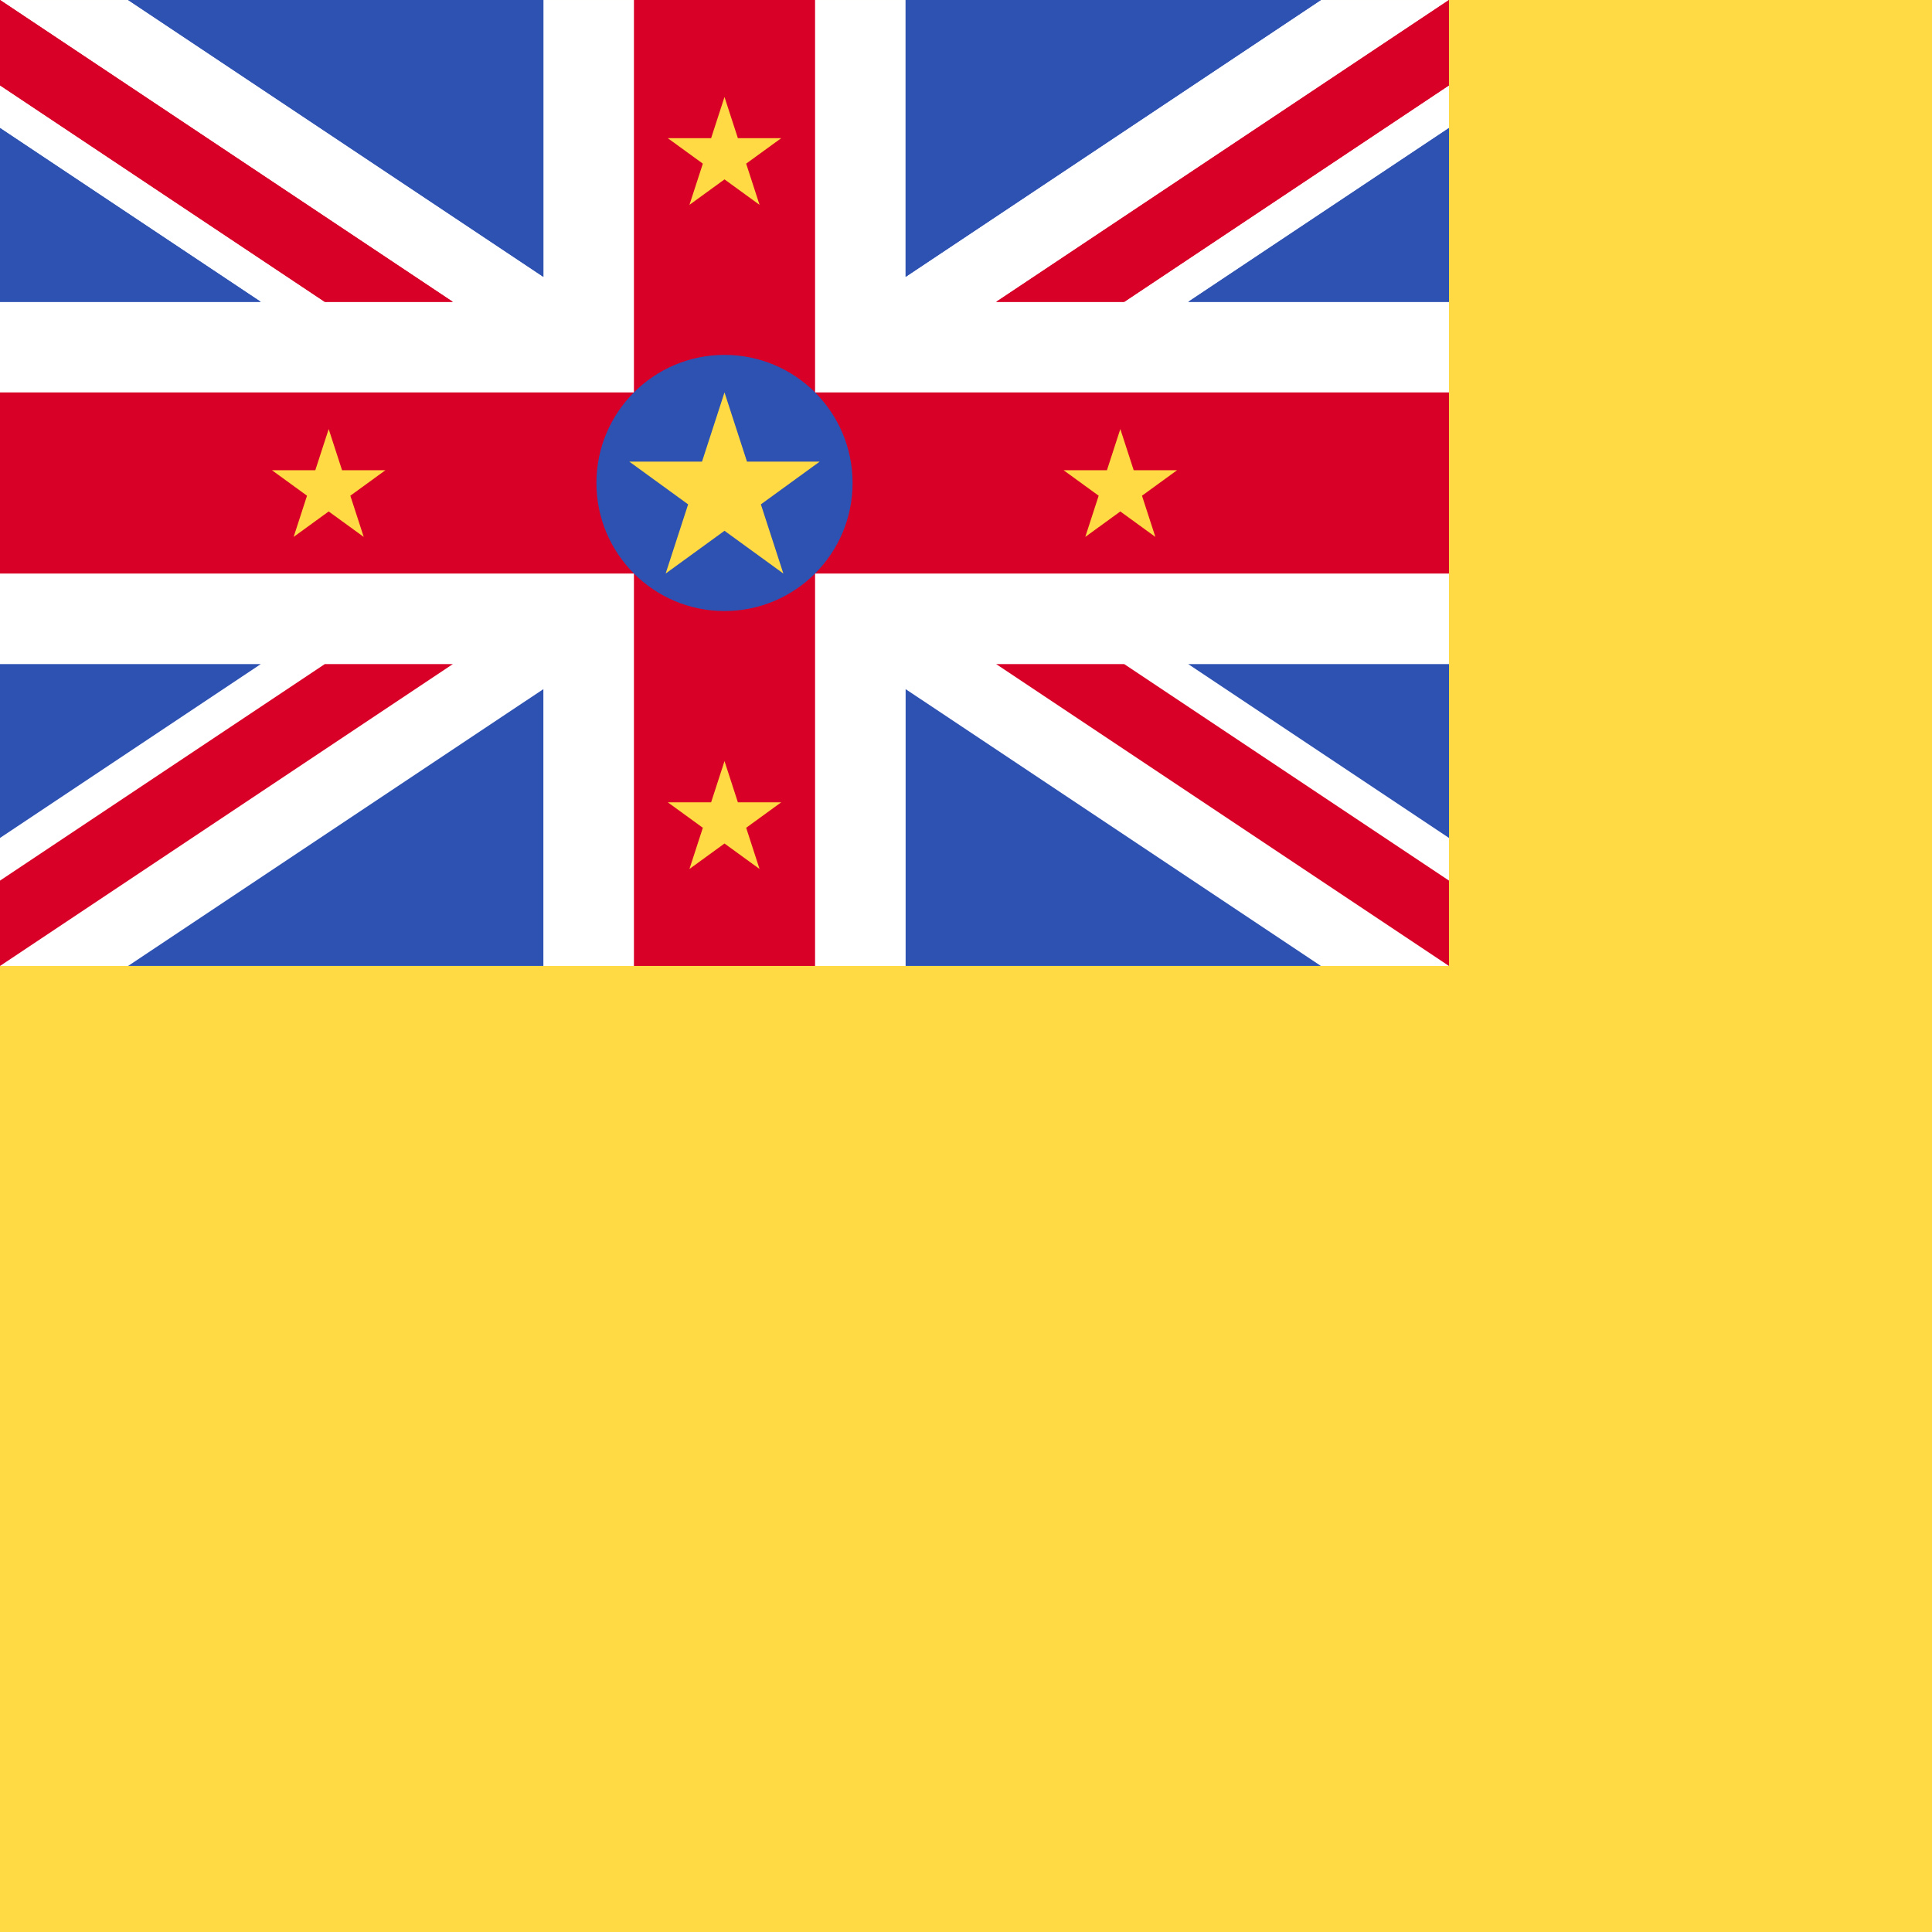
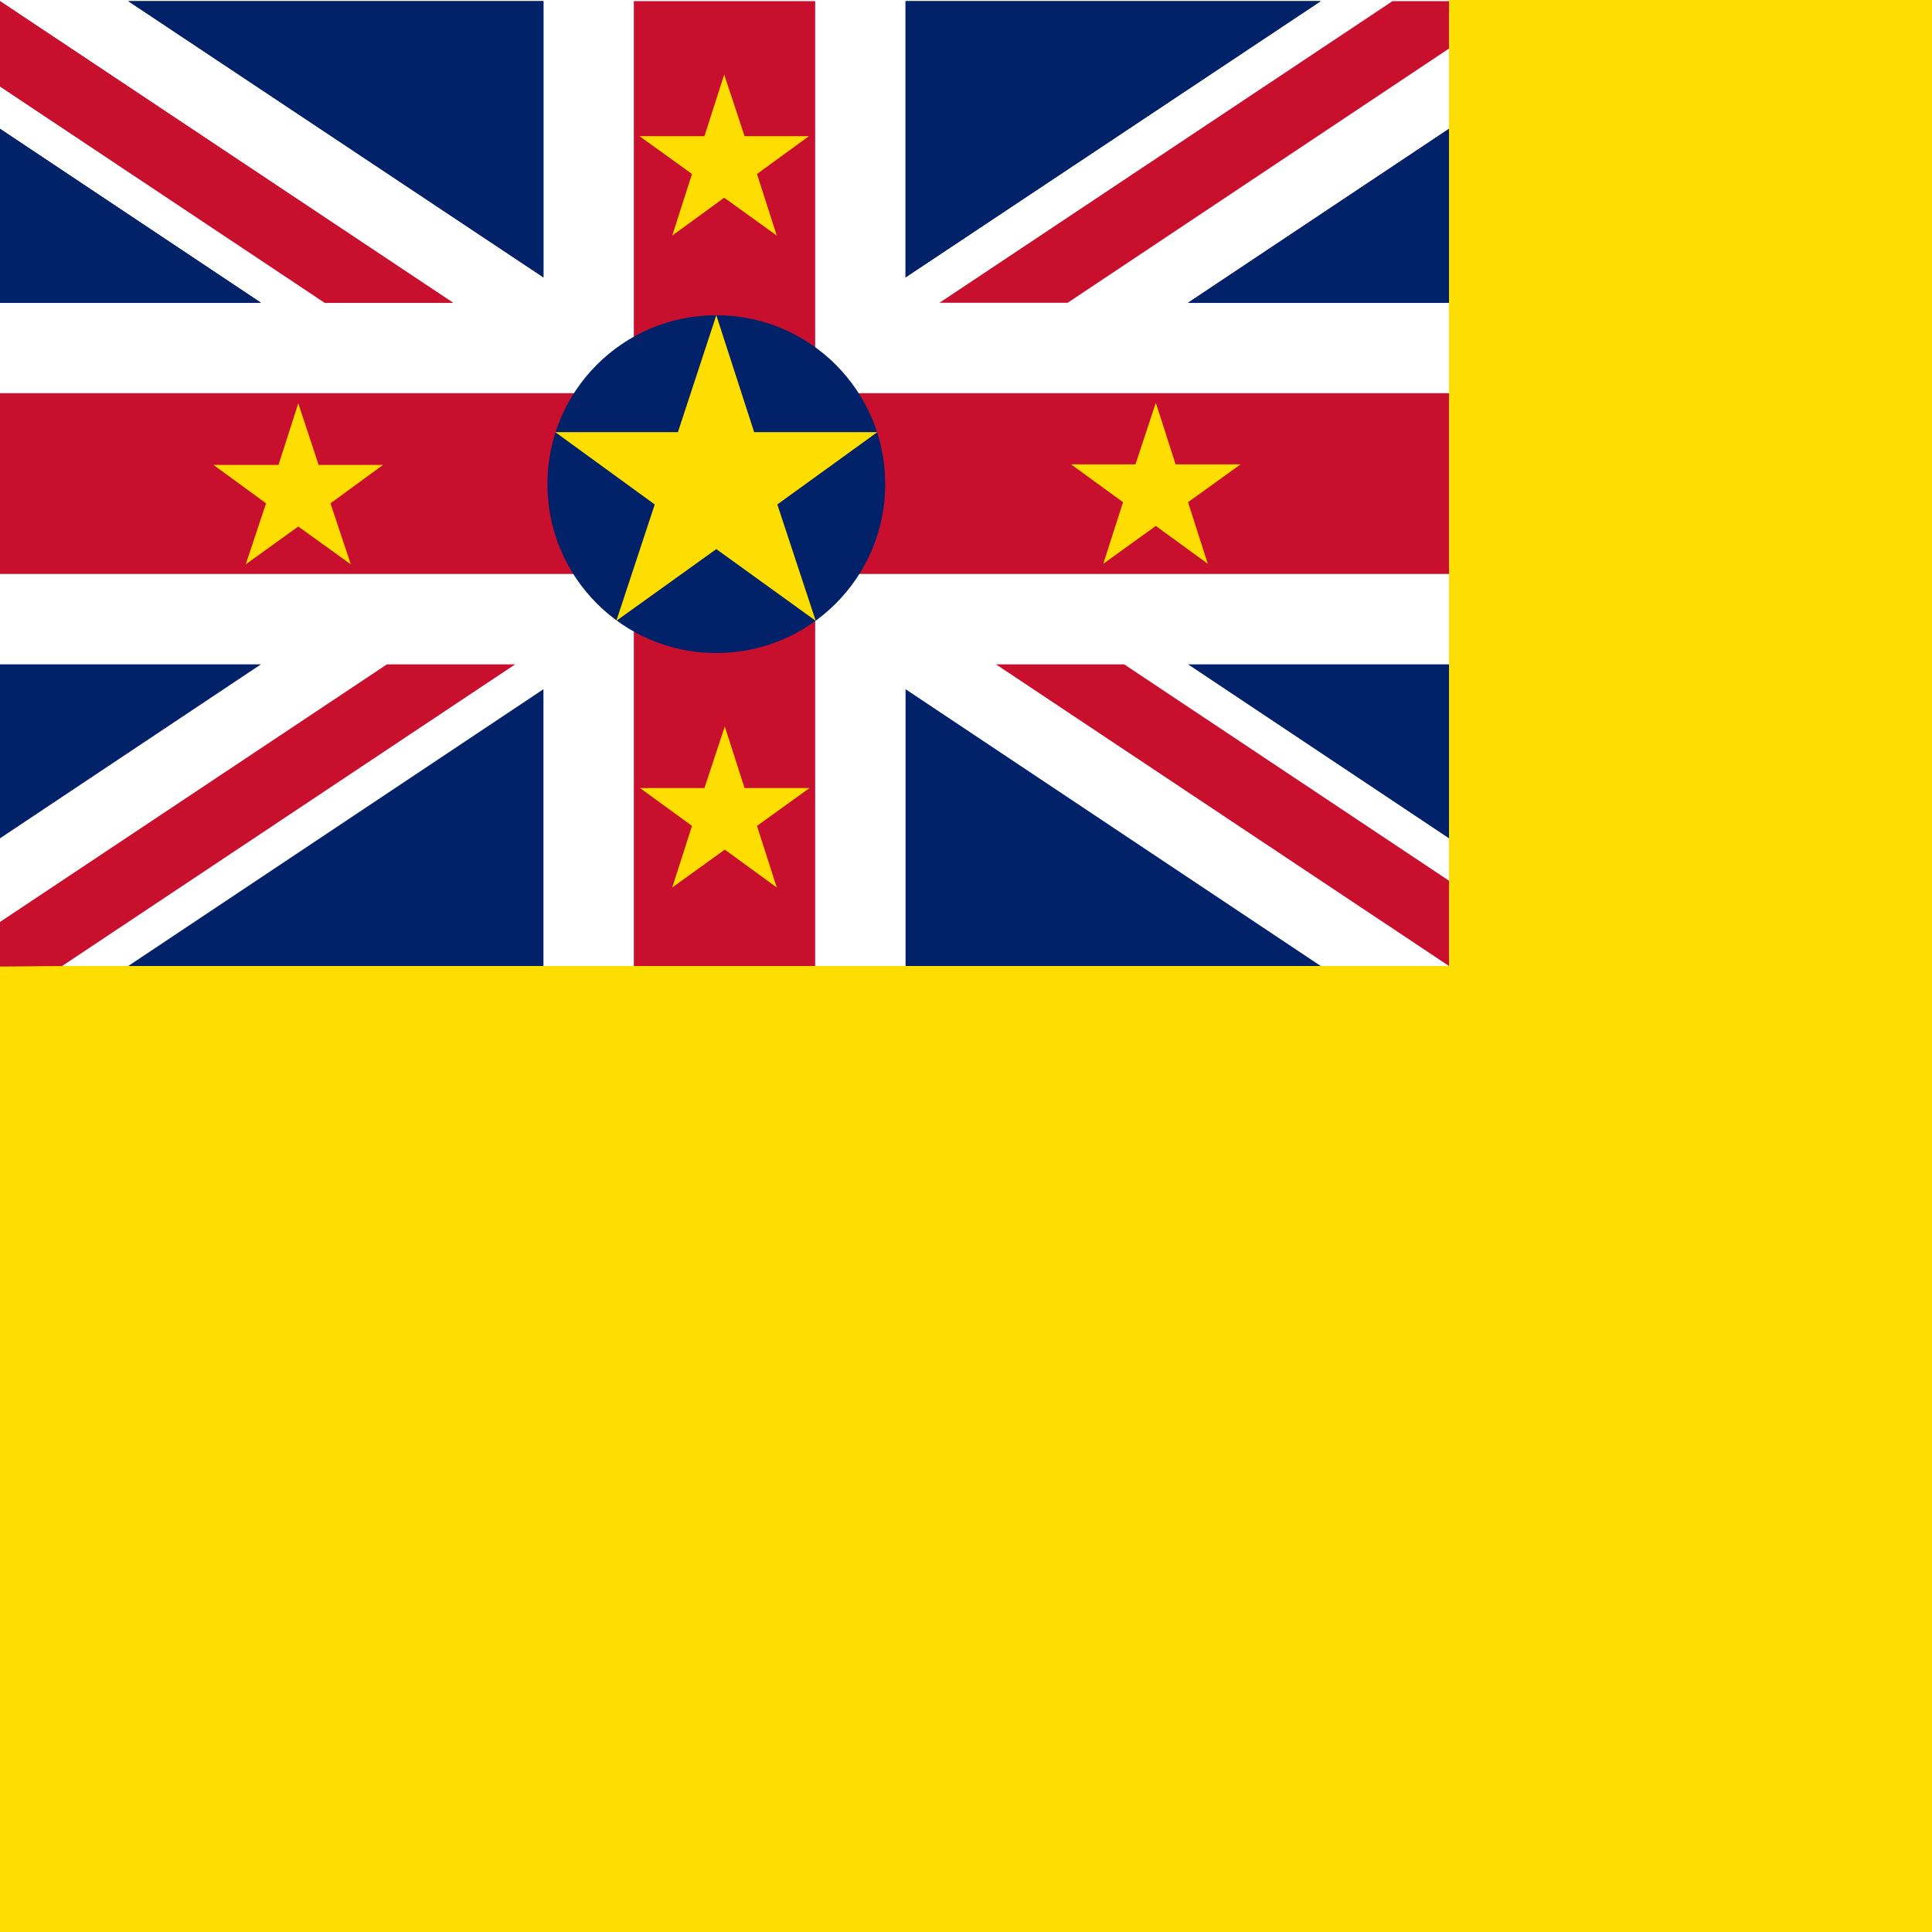
- <svg xmlns="http://www.w3.org/2000/svg" viewBox="0 85.333 341.333 341.333">
-   <rect y="85.334" fill="#FFDA44" width="512" height="341.337" />
-   <rect y="85.334" fill="#FFFFFF" width="256" height="170.663" />
-   <g>
-     <polygon fill="#D80027" points="144,85.33 112,85.33 112,154.663 0,154.663 0,186.663 112,186.663 112,255.997 144,255.997    144,186.663 256,186.663 256,154.663 144,154.663  " />
-     <polygon fill="#D80027" points="0,85.329 0,100.412 57.377,138.663 80,138.663  " />
+ <svg xmlns="http://www.w3.org/2000/svg" version="1.1" viewBox="0 0 342 342">
+   <rect fill="#fedd00" width="513" height="342" />
+   <rect fill="#FFFFFF" width="256.5" height="171" />
+   <g fill="#c8102e">
+     <polygon points="144.3,0.2 112.2,0.2 112.2,69.6 0,69.6 0,101.6 112.2,101.6 112.2,171 144.3,171 144.3,101.6   256.5,101.6 256.5,69.6 144.3,69.6  " />
+     <polygon points="0,0.2 0,15.3 57.5,53.6 80.2,53.6  " />
  </g>
-   <g>
-     <polygon fill="#2E52B2" points="0,107.951 0,138.663 46.069,138.663  " />
-     <polygon fill="#2E52B2" points="96,85.331 96,134.244 22.628,85.331  " />
+   <g fill="#012169">
+     <polygon points="0,22.8 0,53.6 46.2,53.6  " />
+     <polygon points="96.2,0.2 96.2,49.1 22.7,0.2  " />
  </g>
-   <polygon fill="#D80027" points="256,85.329 256,100.412 198.623,138.663 176,138.663 " />
-   <g>
-     <polygon fill="#2E52B2" points="256,107.951 256,138.663 209.931,138.663  " />
-     <polygon fill="#2E52B2" points="160,85.331 160,134.244 233.372,85.331  " />
+   <polygon fill="#c8102e" points="246.5,0.2 256.5,0.2 256.5,8.6 189,53.6 166.3,53.6 " />
+   <g fill="#012169">
+     <polygon points="256.5,22.8 256.5,53.6 210.3,53.6  " />
+     <polygon points="160.3,0.2 160.3,49.1 233.8,0.2  " />
  </g>
-   <polygon fill="#D80027" points="0,85.329 0,100.412 57.377,138.663 80,138.663 " />
-   <g>
-     <polygon fill="#2E52B2" points="0,107.951 0,138.663 46.069,138.663  " />
-     <polygon fill="#2E52B2" points="96,85.331 96,134.244 22.628,85.331  " />
+   <polygon fill="#c8102e" points="0,0.2 0,15.3 57.5,53.6 80.2,53.6 " />
+   <g fill="#012169">
+     <polygon points="0,22.8 0,53.6 46.2,53.6  " />
+     <polygon points="96.2,0.2 96.2,49.1 22.7,0.2  " />
+     <polygon points="256.5,22.8 256.5,53.6 210.3,53.6  " />
+     <polygon points="160.3,0.2 160.3,49.1 233.8,0.2  " />
  </g>
-   <polygon fill="#D80027" points="256,85.329 256,100.412 198.623,138.663 176,138.663 " />
-   <g>
-     <polygon fill="#2E52B2" points="256,107.951 256,138.663 209.931,138.663  " />
-     <polygon fill="#2E52B2" points="160,85.331 160,134.244 233.372,85.331  " />
+   <polygon fill="#c8102e" points="11,171 0,171.1 0,163.2 68.5,117.6 91.2,117.6 " />
+   <g fill="#012169">
+     <polygon points="0,148.4 0,117.6 46.2,117.6  " />
+     <polygon points="96.2,171 96.2,122 22.7,171  " />
  </g>
-   <polygon fill="#D80027" points="0,255.997 0,240.915 57.377,202.663 80,202.663 " />
-   <g>
-     <polygon fill="#2E52B2" points="0,233.376 0,202.663 46.069,202.663  " />
-     <polygon fill="#2E52B2" points="96,255.994 96,207.082 22.628,255.994  " />
+   <polygon fill="#c8102e" points="256.5,171 256.5,155.9 199,117.6 176.3,117.6 " />
+   <g fill="#012169">
+     <polygon points="256.5,148.4 256.5,117.6 210.3,117.6  " />
+     <polygon points="160.3,171 160.3,122 233.8,171  " />
  </g>
-   <polygon fill="#D80027" points="256,255.997 256,240.915 198.623,202.663 176,202.663 " />
-   <g>
-     <polygon fill="#2E52B2" points="256,233.376 256,202.663 209.931,202.663  " />
-     <polygon fill="#2E52B2" points="160,255.994 160,207.082 233.372,255.994  " />
-     <circle fill="#2E52B2" cx="128" cy="170.66" r="22.627" />
-   </g>
-   <g>
-     <polygon fill="#FFDA44" points="128,154.663 131.97,166.885 144.824,166.885 134.426,174.441 138.397,186.663 128,179.109    117.602,186.663 121.574,174.441 111.176,166.885 124.029,166.885  " />
-     <polygon fill="#FFDA44" points="128,219.803 130.364,227.081 138.017,227.081 131.827,231.579 134.191,238.857 128,234.359    121.809,238.857 124.173,231.579 117.983,227.081 125.635,227.081  " />
-     <polygon fill="#FFDA44" points="128,102.469 130.364,109.747 138.017,109.747 131.827,114.245 134.191,121.523 128,117.025    121.809,121.523 124.173,114.245 117.983,109.747 125.635,109.747  " />
-     <polygon fill="#FFDA44" points="197.931,161.136 200.296,168.413 207.949,168.413 201.757,172.912 204.122,180.191    197.931,175.693 191.74,180.191 194.105,172.912 187.914,168.413 195.566,168.413  " />
-     <polygon fill="#FFDA44" points="58.069,161.136 60.433,168.413 68.086,168.413 61.895,172.912 64.259,180.191    58.069,175.693 51.878,180.191 54.243,172.912 48.051,168.413 55.704,168.413  " />
+   <ellipse fill="#012169" cx="126.8" cy="85.7" rx="29.9" ry="29.9" />
+   <g fill="#fedd00">
+     <polygon points="128.3,128.6 131.8,139.5 143.3,139.5 134,146.2 137.5,157.1 128.3,150.4 119,157.1 122.5,146.2   113.3,139.5 124.7,139.5  " />
+     <polygon points="128.2,13.2 131.8,24.1 143.2,24.1 134,30.8 137.5,41.7 128.2,35 119,41.7 122.5,30.8 113.2,24.1   124.7,24.1  " />
+     <polygon points="204.6,71.3 208.1,82.2 219.6,82.2 210.3,88.9 213.8,99.8 204.6,93.1 195.3,99.8 198.8,88.9   189.6,82.2 201,82.2  " />
+     <polygon points="52.8,71.4 56.4,82.3 67.8,82.3 58.5,89.1 62.1,99.9 52.8,93.2 43.5,99.9 47.1,89.1 37.8,82.3   49.3,82.3  " />
+     <polygon points="126.8,55.8 133.5,76.5 155.3,76.5 137.6,89.3 144.4,109.9 126.8,97.2 109.1,109.9 115.9,89.3   98.3,76.5 120,76.5  " />
  </g>
</svg>
